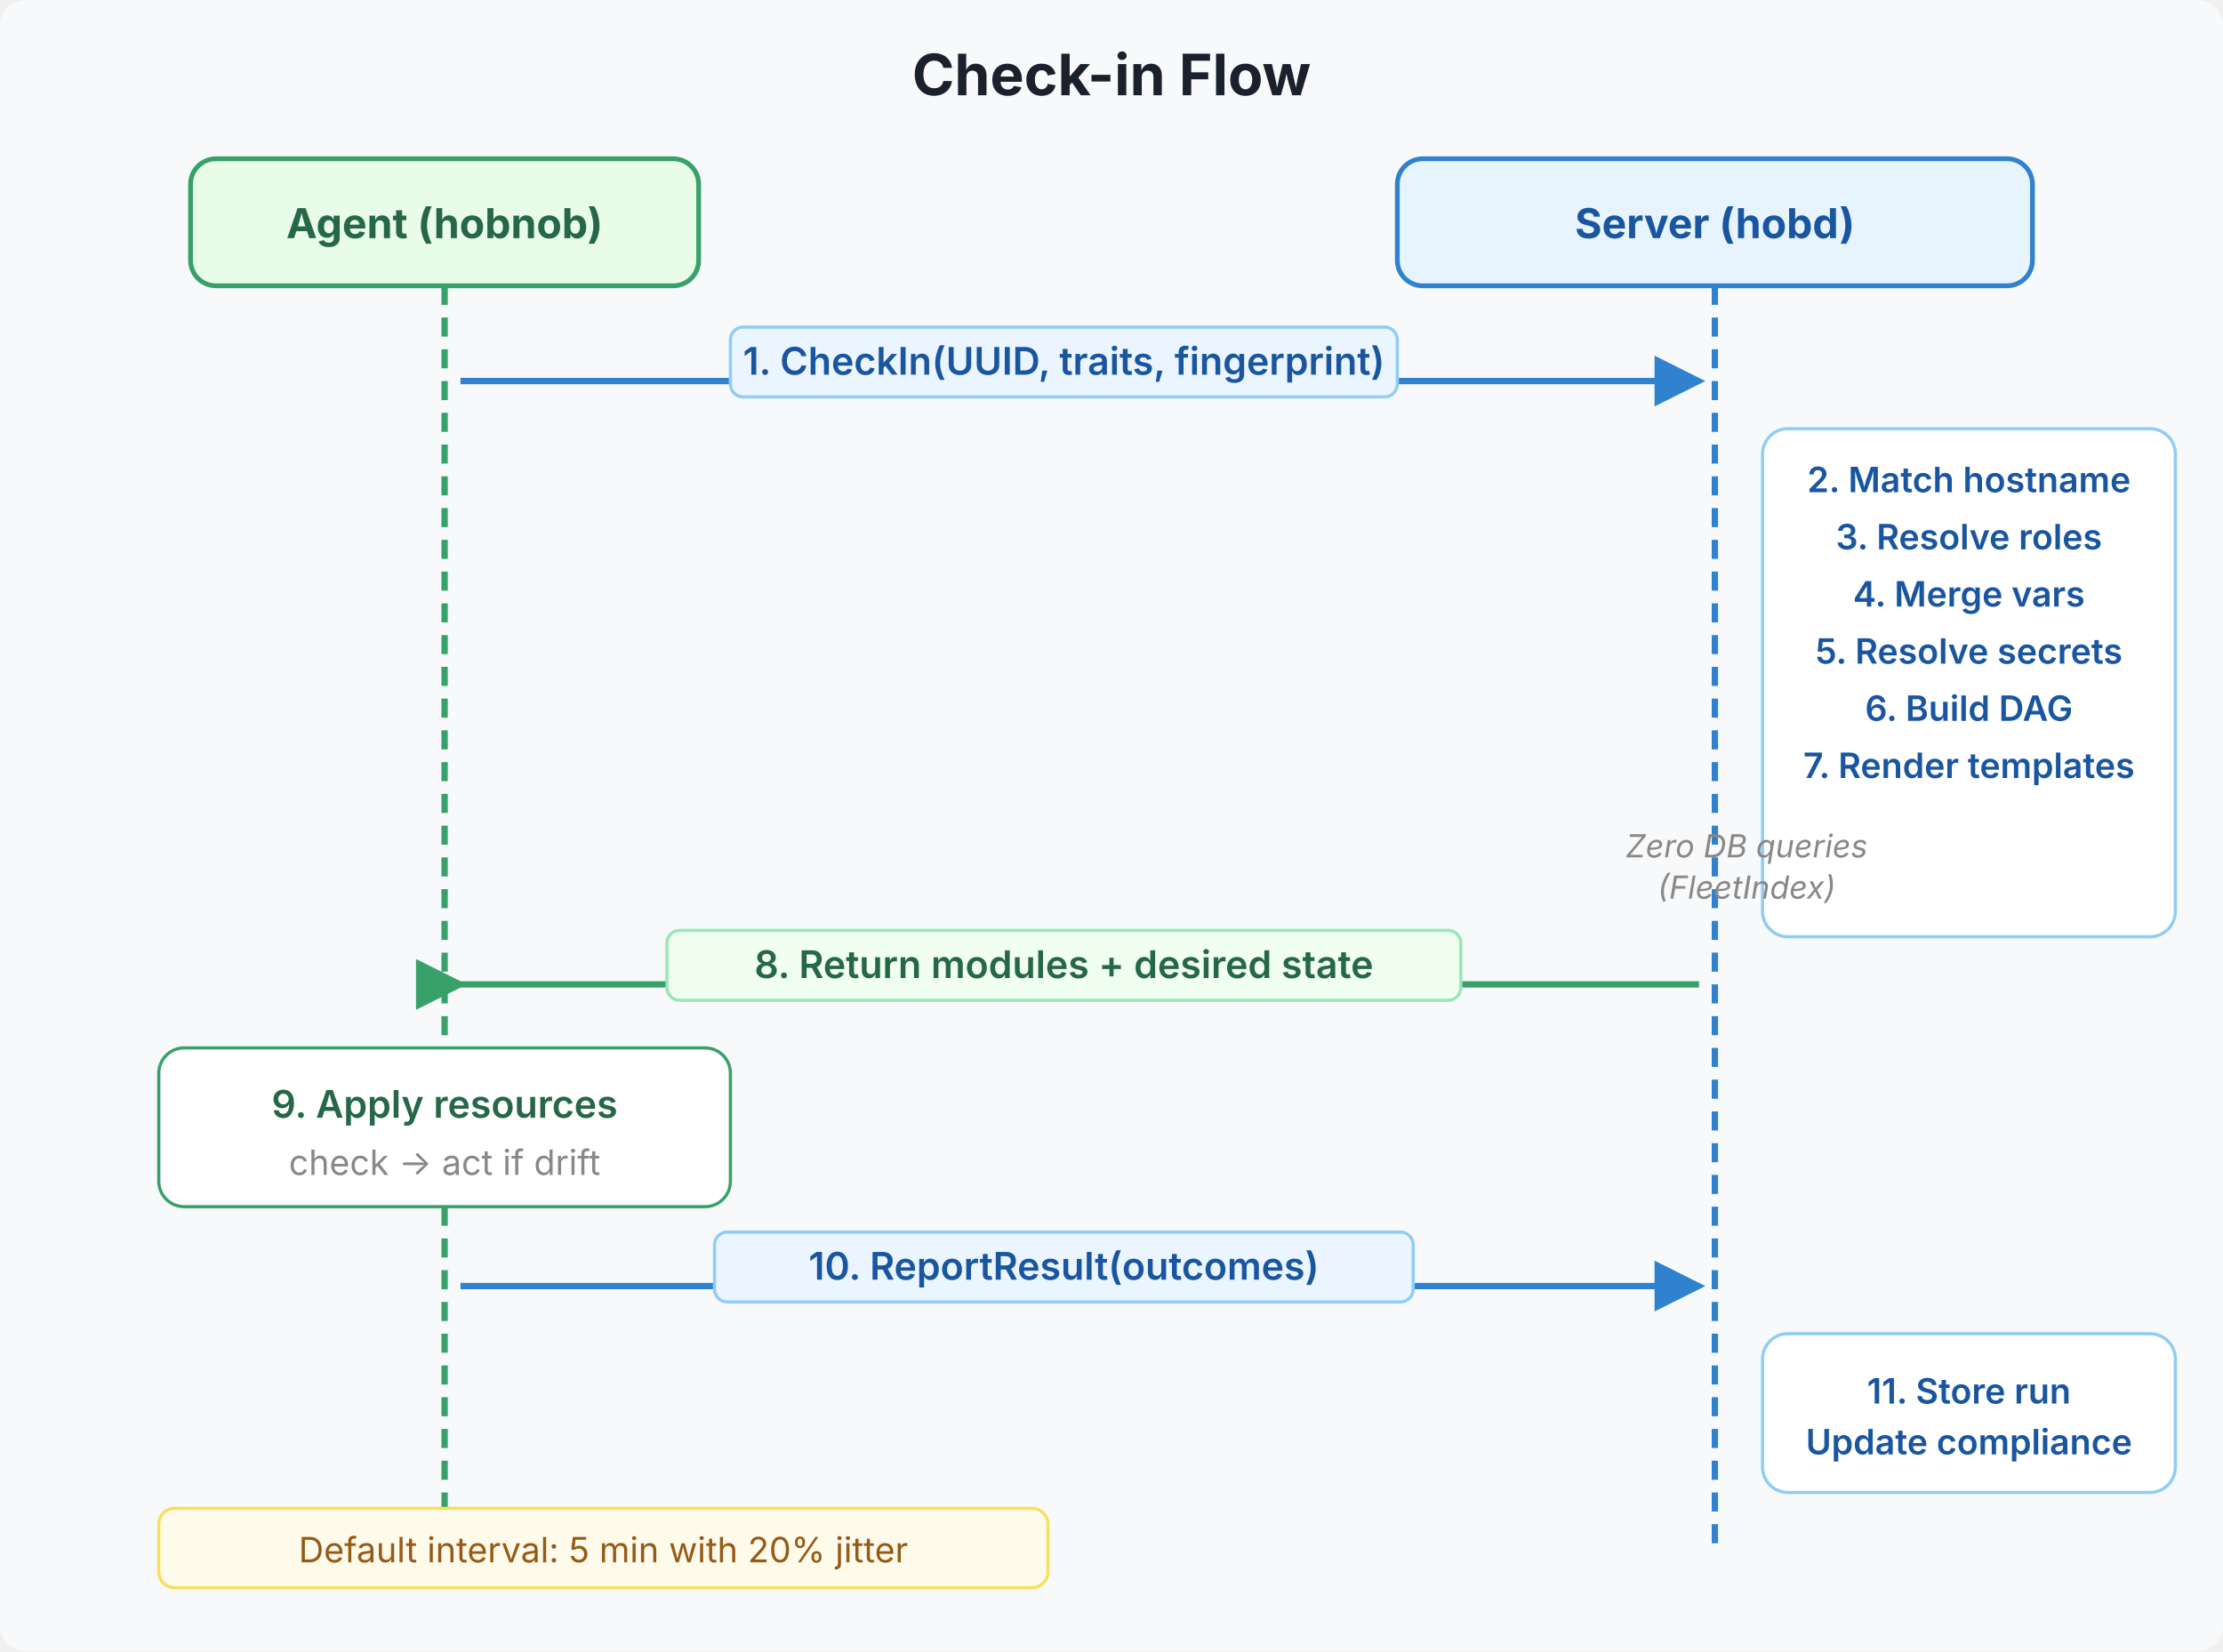
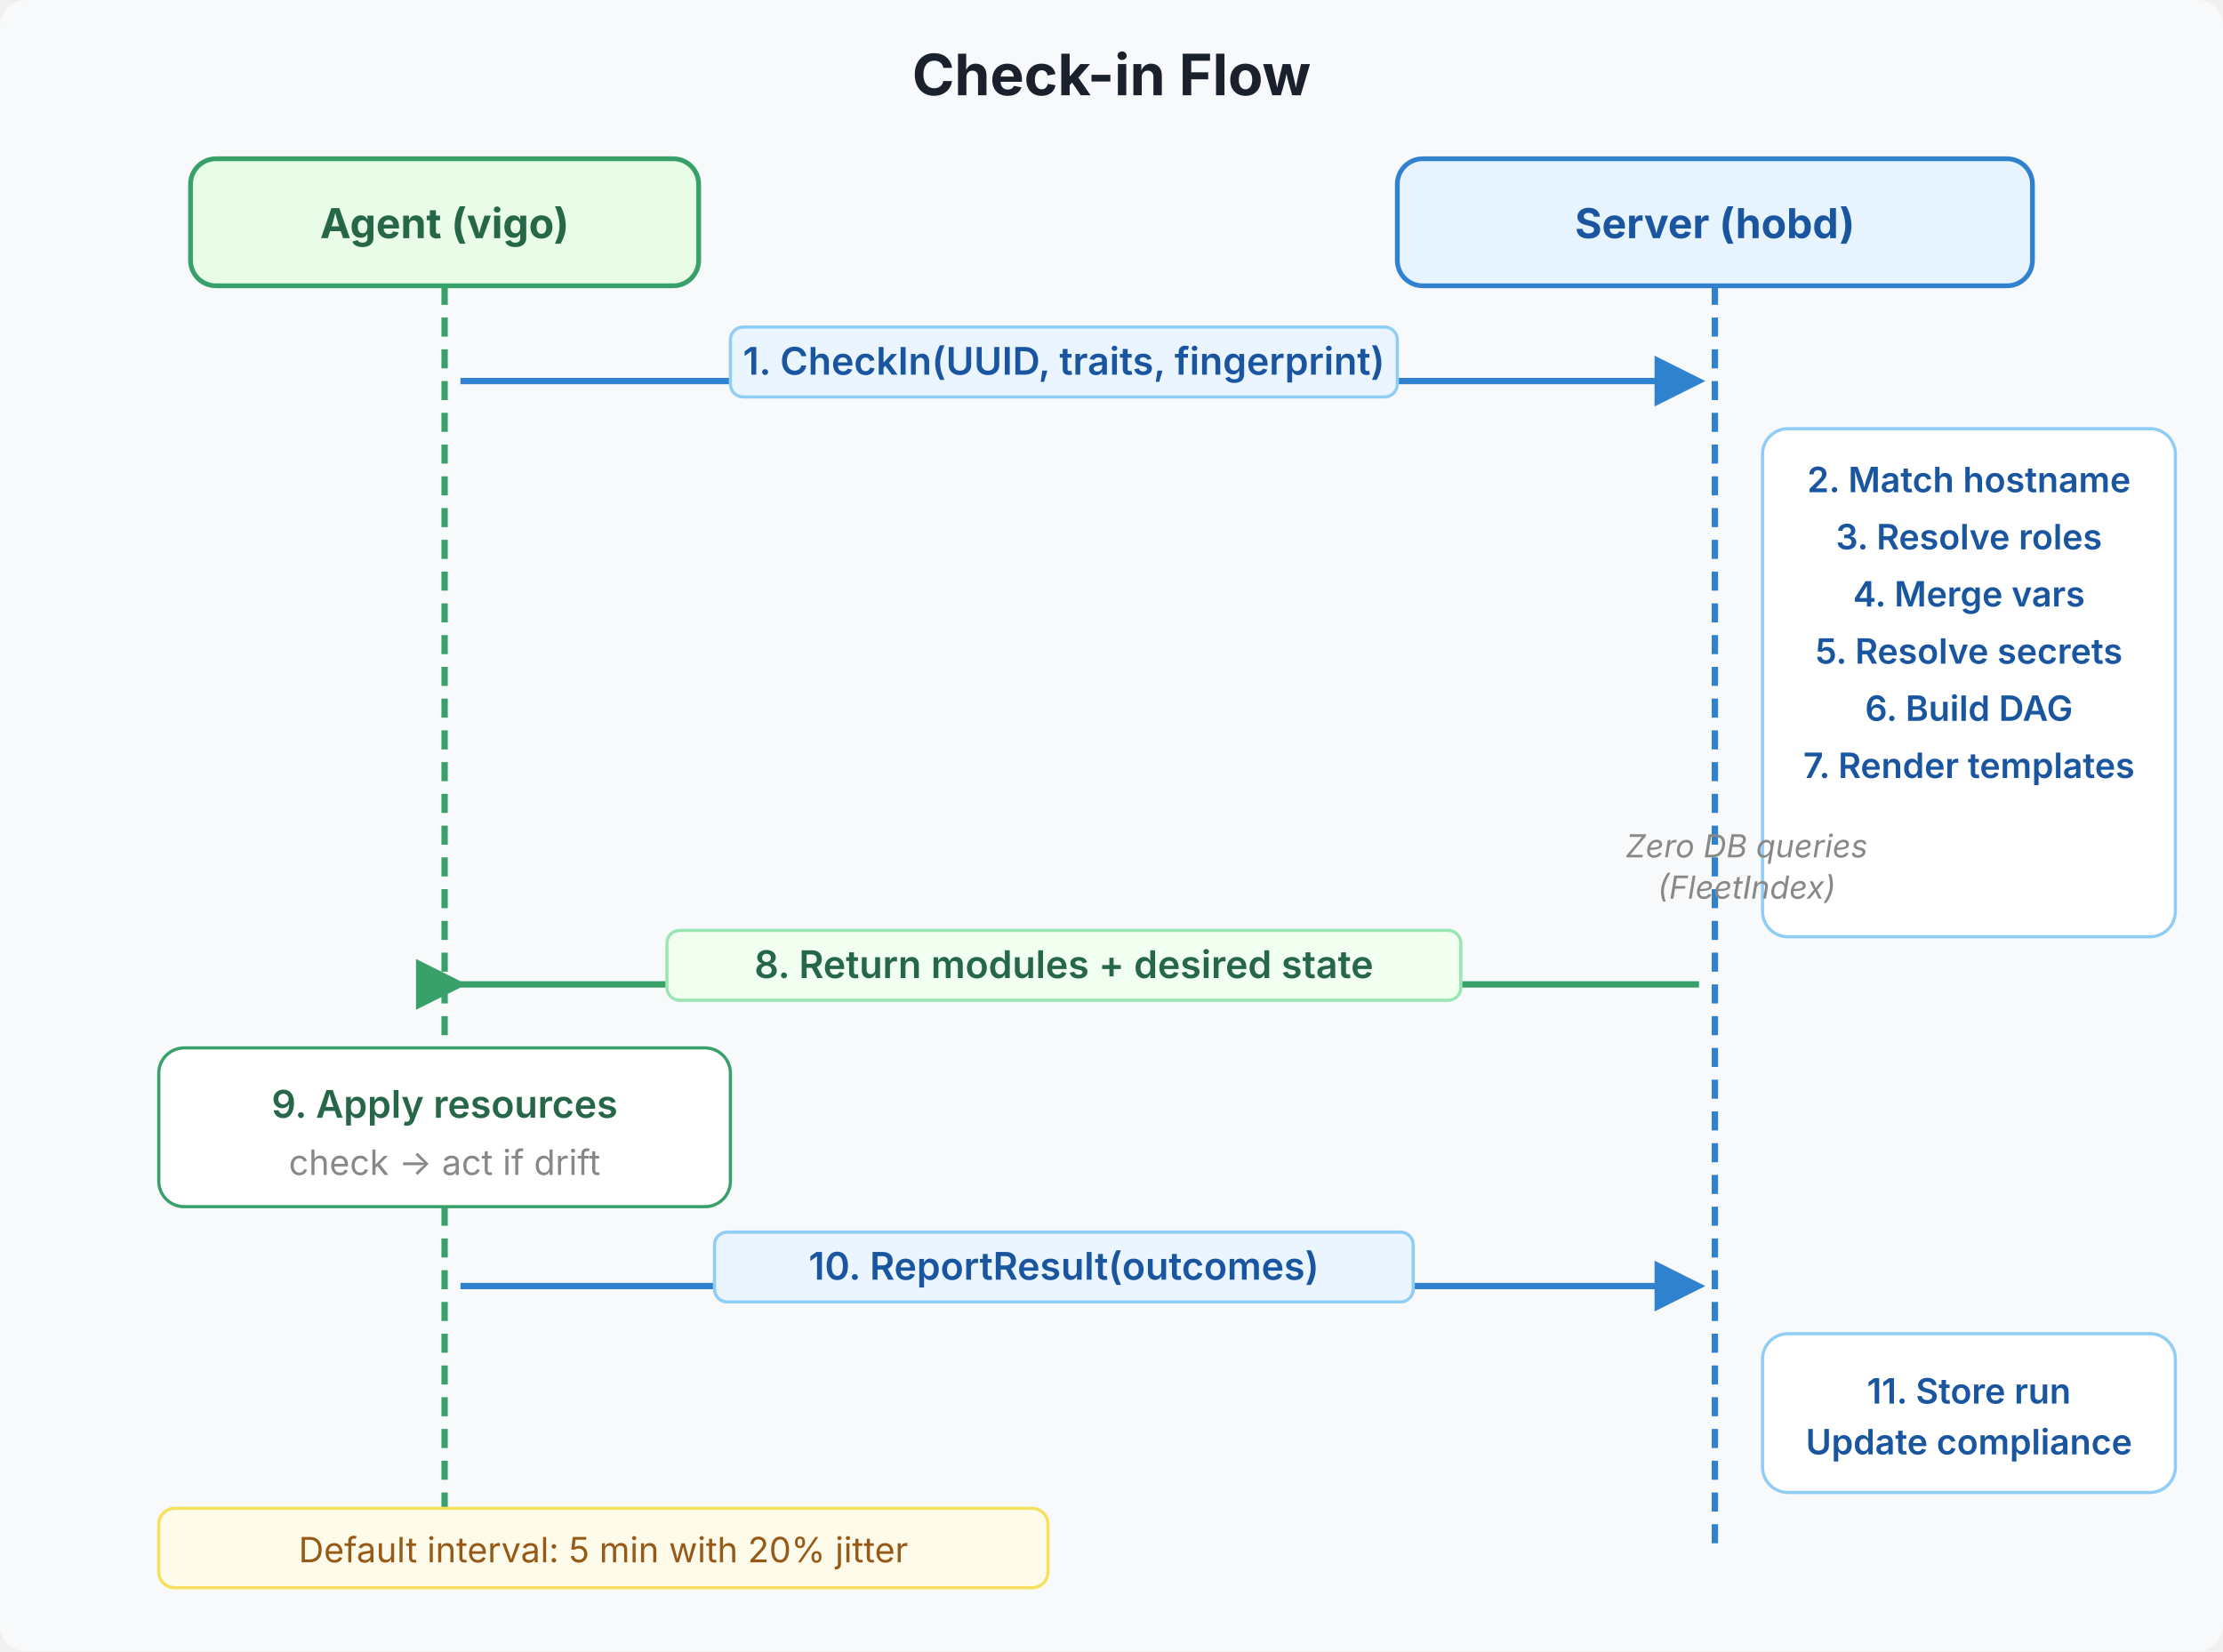
<svg xmlns="http://www.w3.org/2000/svg" viewBox="0 0 700 520" font-family="Inter, system-ui, sans-serif" font-size="13">
  <defs>
    <marker id="arr" markerWidth="8" markerHeight="8" refX="7" refY="4" orient="auto">
      <path d="M 0 0 L 8 4 L 0 8 Z" fill="#3182ce" />
    </marker>
    <marker id="arrBack" markerWidth="8" markerHeight="8" refX="1" refY="4" orient="auto">
      <path d="M 8 0 L 0 4 L 8 8 Z" fill="#38a169" />
    </marker>
  </defs>
  <rect width="700" height="520" fill="#f8f9fa" rx="8" />
  <text x="350" y="30" text-anchor="middle" font-size="18" font-weight="700" fill="#1a202c">Check-in Flow</text>
  <rect x="60" y="50" width="160" height="40" rx="8" fill="#e8fce8" stroke="#38a169" stroke-width="1.5" />
-   <text x="140" y="75" text-anchor="middle" font-weight="700" fill="#276749">Agent (hobnob)</text>
+   <text x="140" y="75" text-anchor="middle" font-weight="700" fill="#276749">Agent (vigo)</text>
  <line x1="140" y1="90" x2="140" y2="490" stroke="#38a169" stroke-width="2" stroke-dasharray="6,4" />
  <rect x="440" y="50" width="200" height="40" rx="8" fill="#e8f4fd" stroke="#3182ce" stroke-width="1.5" />
  <text x="540" y="75" text-anchor="middle" font-weight="700" fill="#1a56a0">Server (hobd)</text>
  <line x1="540" y1="90" x2="540" y2="490" stroke="#3182ce" stroke-width="2" stroke-dasharray="6,4" />
  <line x1="145" y1="120" x2="535" y2="120" stroke="#3182ce" stroke-width="2" marker-end="url(#arr)" />
  <rect x="230" y="103" width="210" height="22" rx="4" fill="#ebf5ff" stroke="#90cdf4" stroke-width="1" />
  <text x="335" y="118" text-anchor="middle" font-size="12" fill="#1a56a0" font-weight="600">1. CheckIn(UUID, traits, fingerprint)</text>
  <rect x="555" y="135" width="130" height="160" rx="8" fill="#fff" stroke="#90cdf4" stroke-width="1" />
  <text x="620" y="155" text-anchor="middle" font-size="11" fill="#1a56a0" font-weight="600">2. Match hostname</text>
  <text x="620" y="173" text-anchor="middle" font-size="11" fill="#1a56a0" font-weight="600">3. Resolve roles</text>
  <text x="620" y="191" text-anchor="middle" font-size="11" fill="#1a56a0" font-weight="600">4. Merge vars</text>
  <text x="620" y="209" text-anchor="middle" font-size="11" fill="#1a56a0" font-weight="600">5. Resolve secrets</text>
  <text x="620" y="227" text-anchor="middle" font-size="11" fill="#1a56a0" font-weight="600">6. Build DAG</text>
  <text x="620" y="245" text-anchor="middle" font-size="11" fill="#1a56a0" font-weight="600">7. Render templates</text>
  <text x="550" y="270" text-anchor="middle" font-size="10" fill="#888" font-style="italic">Zero DB queries</text>
  <text x="550" y="283" text-anchor="middle" font-size="10" fill="#888" font-style="italic">(FleetIndex)</text>
  <line x1="535" y1="310" x2="145" y2="310" stroke="#38a169" stroke-width="2" marker-end="url(#arrBack)" />
  <rect x="210" y="293" width="250" height="22" rx="4" fill="#f0fff0" stroke="#9ae6b4" stroke-width="1" />
  <text x="335" y="308" text-anchor="middle" font-size="12" fill="#276749" font-weight="600">8. Return modules + desired state</text>
  <rect x="50" y="330" width="180" height="50" rx="8" fill="#fff" stroke="#38a169" stroke-width="1" />
  <text x="140" y="352" text-anchor="middle" font-size="12" fill="#276749" font-weight="600">9. Apply resources</text>
  <text x="140" y="370" text-anchor="middle" font-size="11" fill="#888">check → act if drift</text>
  <line x1="145" y1="405" x2="535" y2="405" stroke="#3182ce" stroke-width="2" marker-end="url(#arr)" />
  <rect x="225" y="388" width="220" height="22" rx="4" fill="#ebf5ff" stroke="#90cdf4" stroke-width="1" />
  <text x="335" y="403" text-anchor="middle" font-size="12" fill="#1a56a0" font-weight="600">10. ReportResult(outcomes)</text>
  <rect x="555" y="420" width="130" height="50" rx="8" fill="#fff" stroke="#90cdf4" stroke-width="1" />
  <text x="620" y="442" text-anchor="middle" font-size="11" fill="#1a56a0" font-weight="600">11. Store run</text>
  <text x="620" y="458" text-anchor="middle" font-size="11" fill="#1a56a0" font-weight="600">Update compliance</text>
  <rect x="50" y="475" width="280" height="25" rx="5" fill="#fffbeb" stroke="#f6e05e" stroke-width="1" />
  <text x="190" y="492" text-anchor="middle" font-size="11" fill="#975a16">Default interval: 5 min with 20% jitter</text>
</svg>
